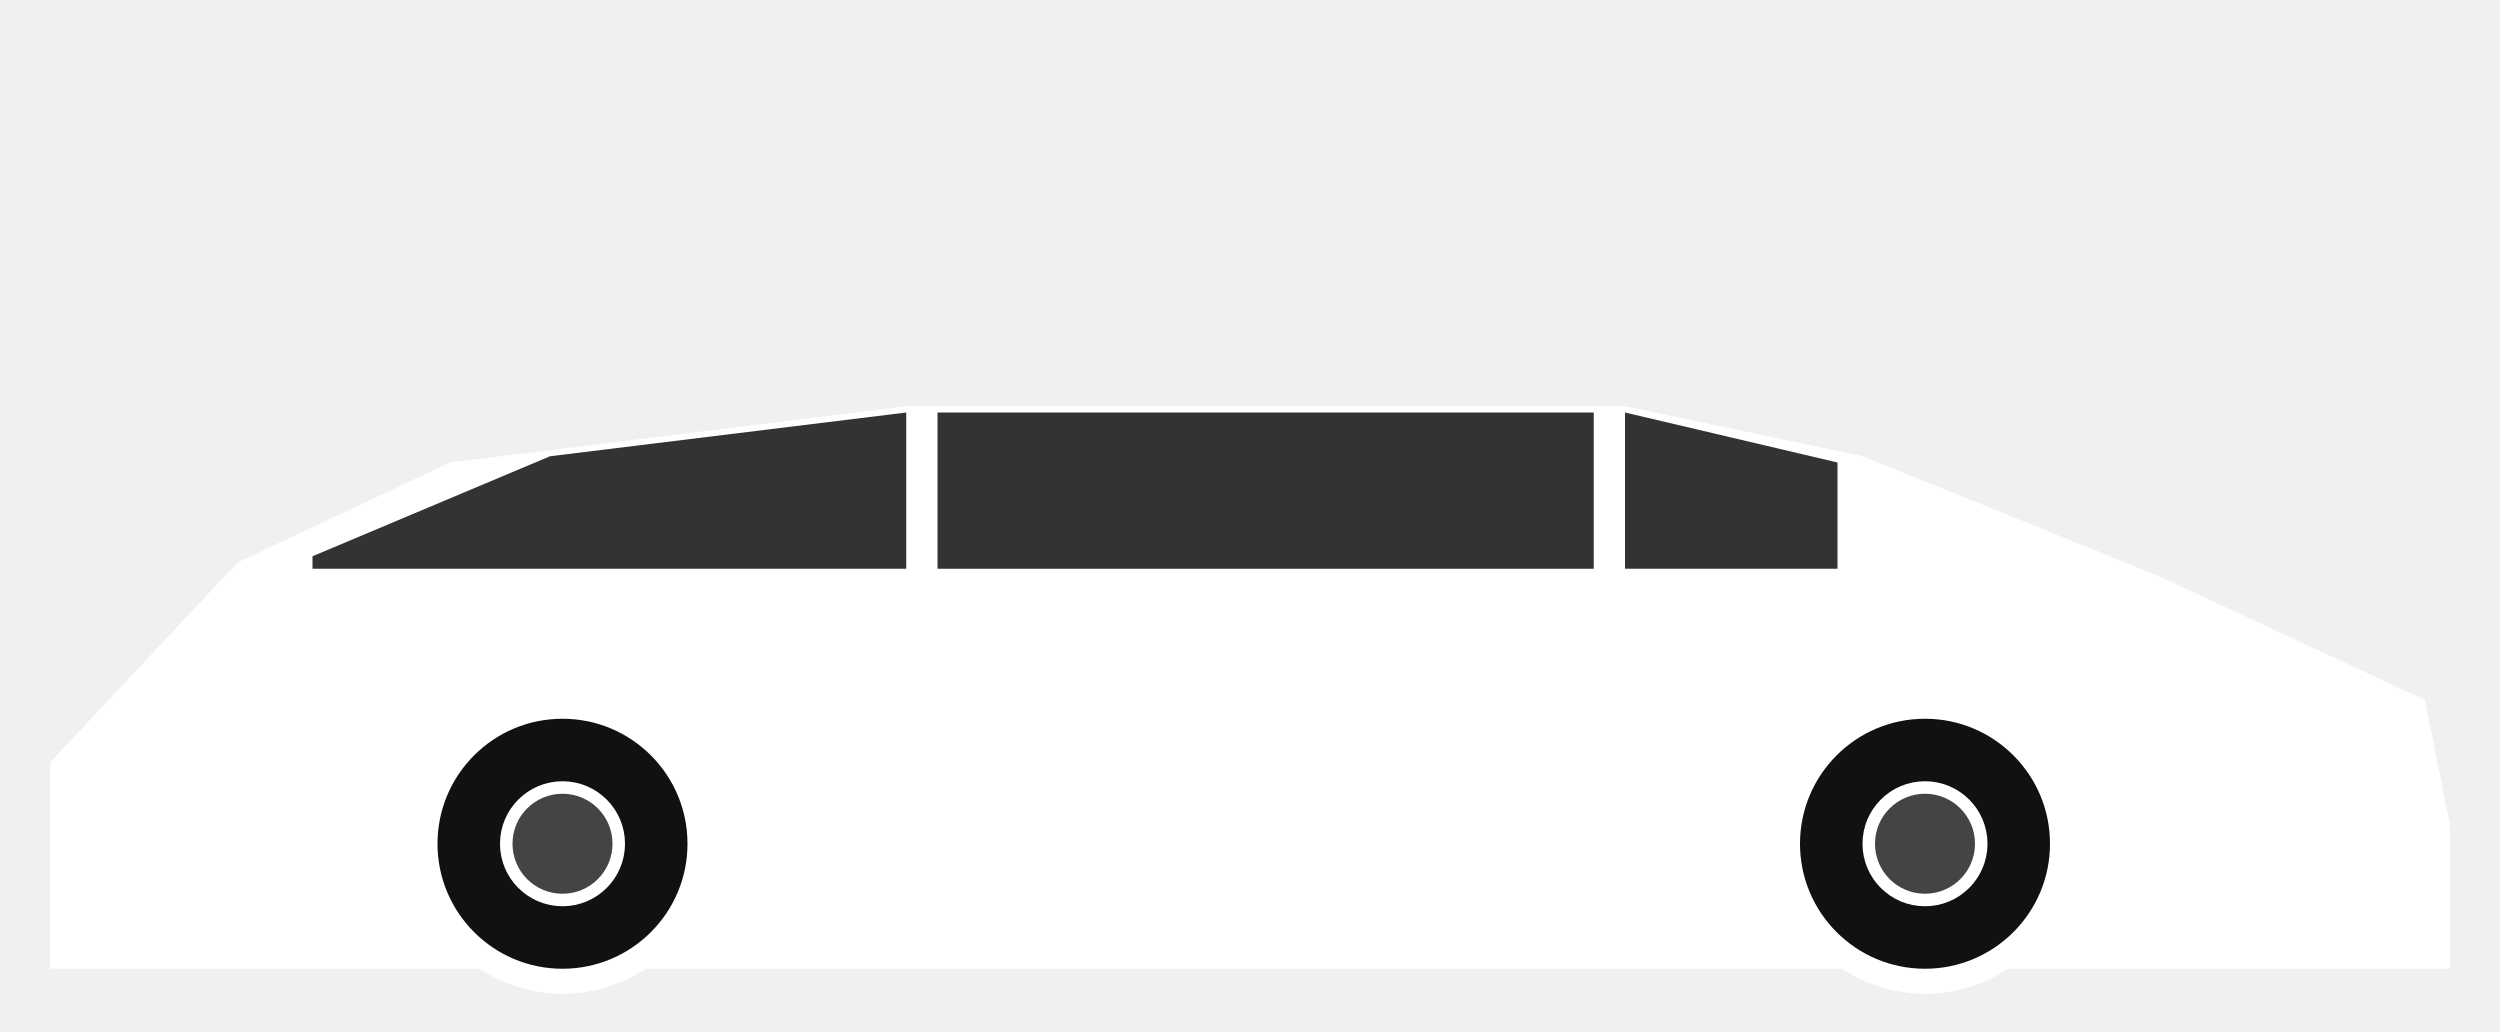
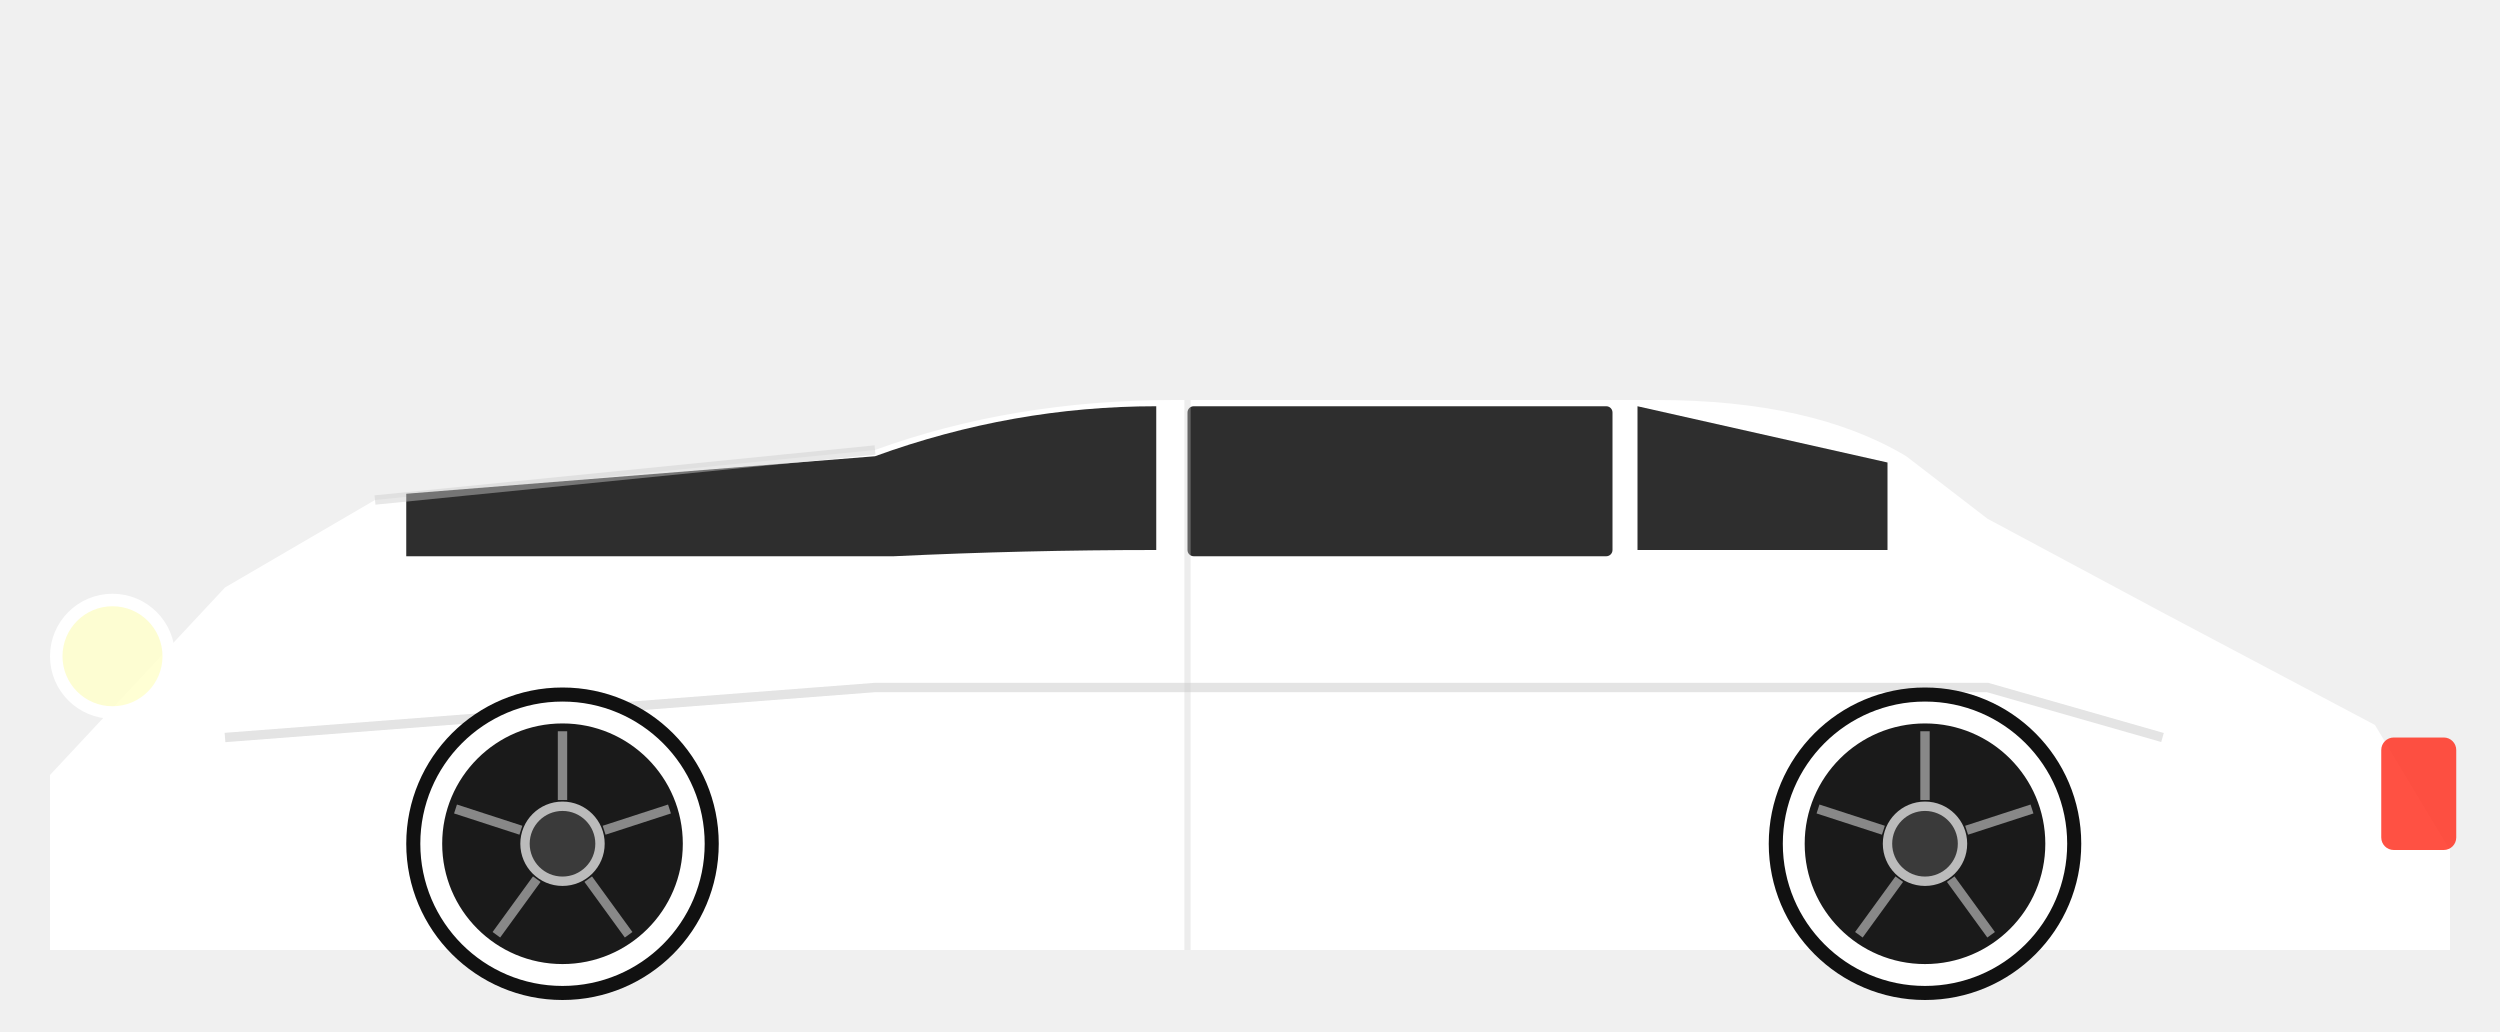
<svg xmlns="http://www.w3.org/2000/svg" viewBox="0 0 400 165">
-   <path d="M8,155 L8,122 L38,90 L72,74 L145,65 L260,65 L298,73 L345,92 L388,112 L392,132 L392,155 Z" fill="white" />
-   <polygon points="50,89 88,73 145,66 145,91 50,91" fill="#333" />
-   <polygon points="150,66 255,66 255,91 150,91" fill="#333" />
-   <polygon points="260,66 294,74 294,91 260,91" fill="#333" />
-   <circle cx="90" cy="135" r="22" fill="#111" stroke="white" stroke-width="4" />
-   <circle cx="308" cy="135" r="22" fill="#111" stroke="white" stroke-width="4" />
-   <circle cx="90" cy="135" r="9" fill="#444" stroke="white" stroke-width="2" />
-   <circle cx="308" cy="135" r="9" fill="#444" stroke="white" stroke-width="2" />
+   <path d="M 8,152 L 8,124 L 36,94 L 60,80 L 140,72 Q 162,64 188,64 L 265,64 Q 290,64 305,73 L 318,83 L 346,98 L 380,116 L 392,136 L 392,152 Z" fill="white" />
+   <path d="M 65,79 L 140,73 Q 162,65 185,65 L 185,88 Q 164,88 143,89 L 65,89 Z" fill="#2e2e2e" />
+   <rect x="190" y="65" width="68" height="24" rx="1" fill="#2e2e2e" />
+   <polygon points="262,65 302,74 302,88 262,88" fill="#2e2e2e" />
+   <line x1="60" y1="80" x2="140" y2="72" stroke="#ccc" stroke-width="1.5" opacity="0.45" />
+   <path d="M 36,118 L 140,110 L 318,110 L 346,118" stroke="#bbb" stroke-width="1.5" fill="none" opacity="0.4" />
+   <line x1="190" y1="64" x2="190" y2="152" stroke="#ccc" stroke-width="1" opacity="0.35" />
+   <circle cx="18" cy="105" r="9" fill="#ffffcc" opacity="0.85" />
+   <circle cx="18" cy="105" r="9" fill="none" stroke="white" stroke-width="2" />
+   <rect x="381" y="118" width="12" height="18" rx="2" fill="#ff3322" opacity="0.85" />
+   <circle cx="90" cy="135" r="25" fill="#111" />
+   <circle cx="308" cy="135" r="25" fill="#111" />
+   <g transform="translate(90,135)">
+     <circle r="21" fill="#1a1a1a" stroke="white" stroke-width="3.5" />
+     <circle r="6" fill="#3a3a3a" stroke="#bbb" stroke-width="1.5" />
+     <g stroke="#888" stroke-width="1.5">
+       <line x1="0" y1="-7" x2="0" y2="-18" />
+       <line x1="0" y1="-7" x2="0" y2="-18" transform="rotate(72)" />
+       <line x1="0" y1="-7" x2="0" y2="-18" transform="rotate(144)" />
+       <line x1="0" y1="-7" x2="0" y2="-18" transform="rotate(216)" />
+       <line x1="0" y1="-7" x2="0" y2="-18" transform="rotate(288)" />
+     </g>
+   </g>
+   <g transform="translate(308,135)">
+     <circle r="21" fill="#1a1a1a" stroke="white" stroke-width="3.5" />
+     <circle r="6" fill="#3a3a3a" stroke="#bbb" stroke-width="1.5" />
+     <g stroke="#888" stroke-width="1.5">
+       <line x1="0" y1="-7" x2="0" y2="-18" />
+       <line x1="0" y1="-7" x2="0" y2="-18" transform="rotate(72)" />
+       <line x1="0" y1="-7" x2="0" y2="-18" transform="rotate(144)" />
+       <line x1="0" y1="-7" x2="0" y2="-18" transform="rotate(216)" />
+       <line x1="0" y1="-7" x2="0" y2="-18" transform="rotate(288)" />
+     </g>
+   </g>
</svg>
